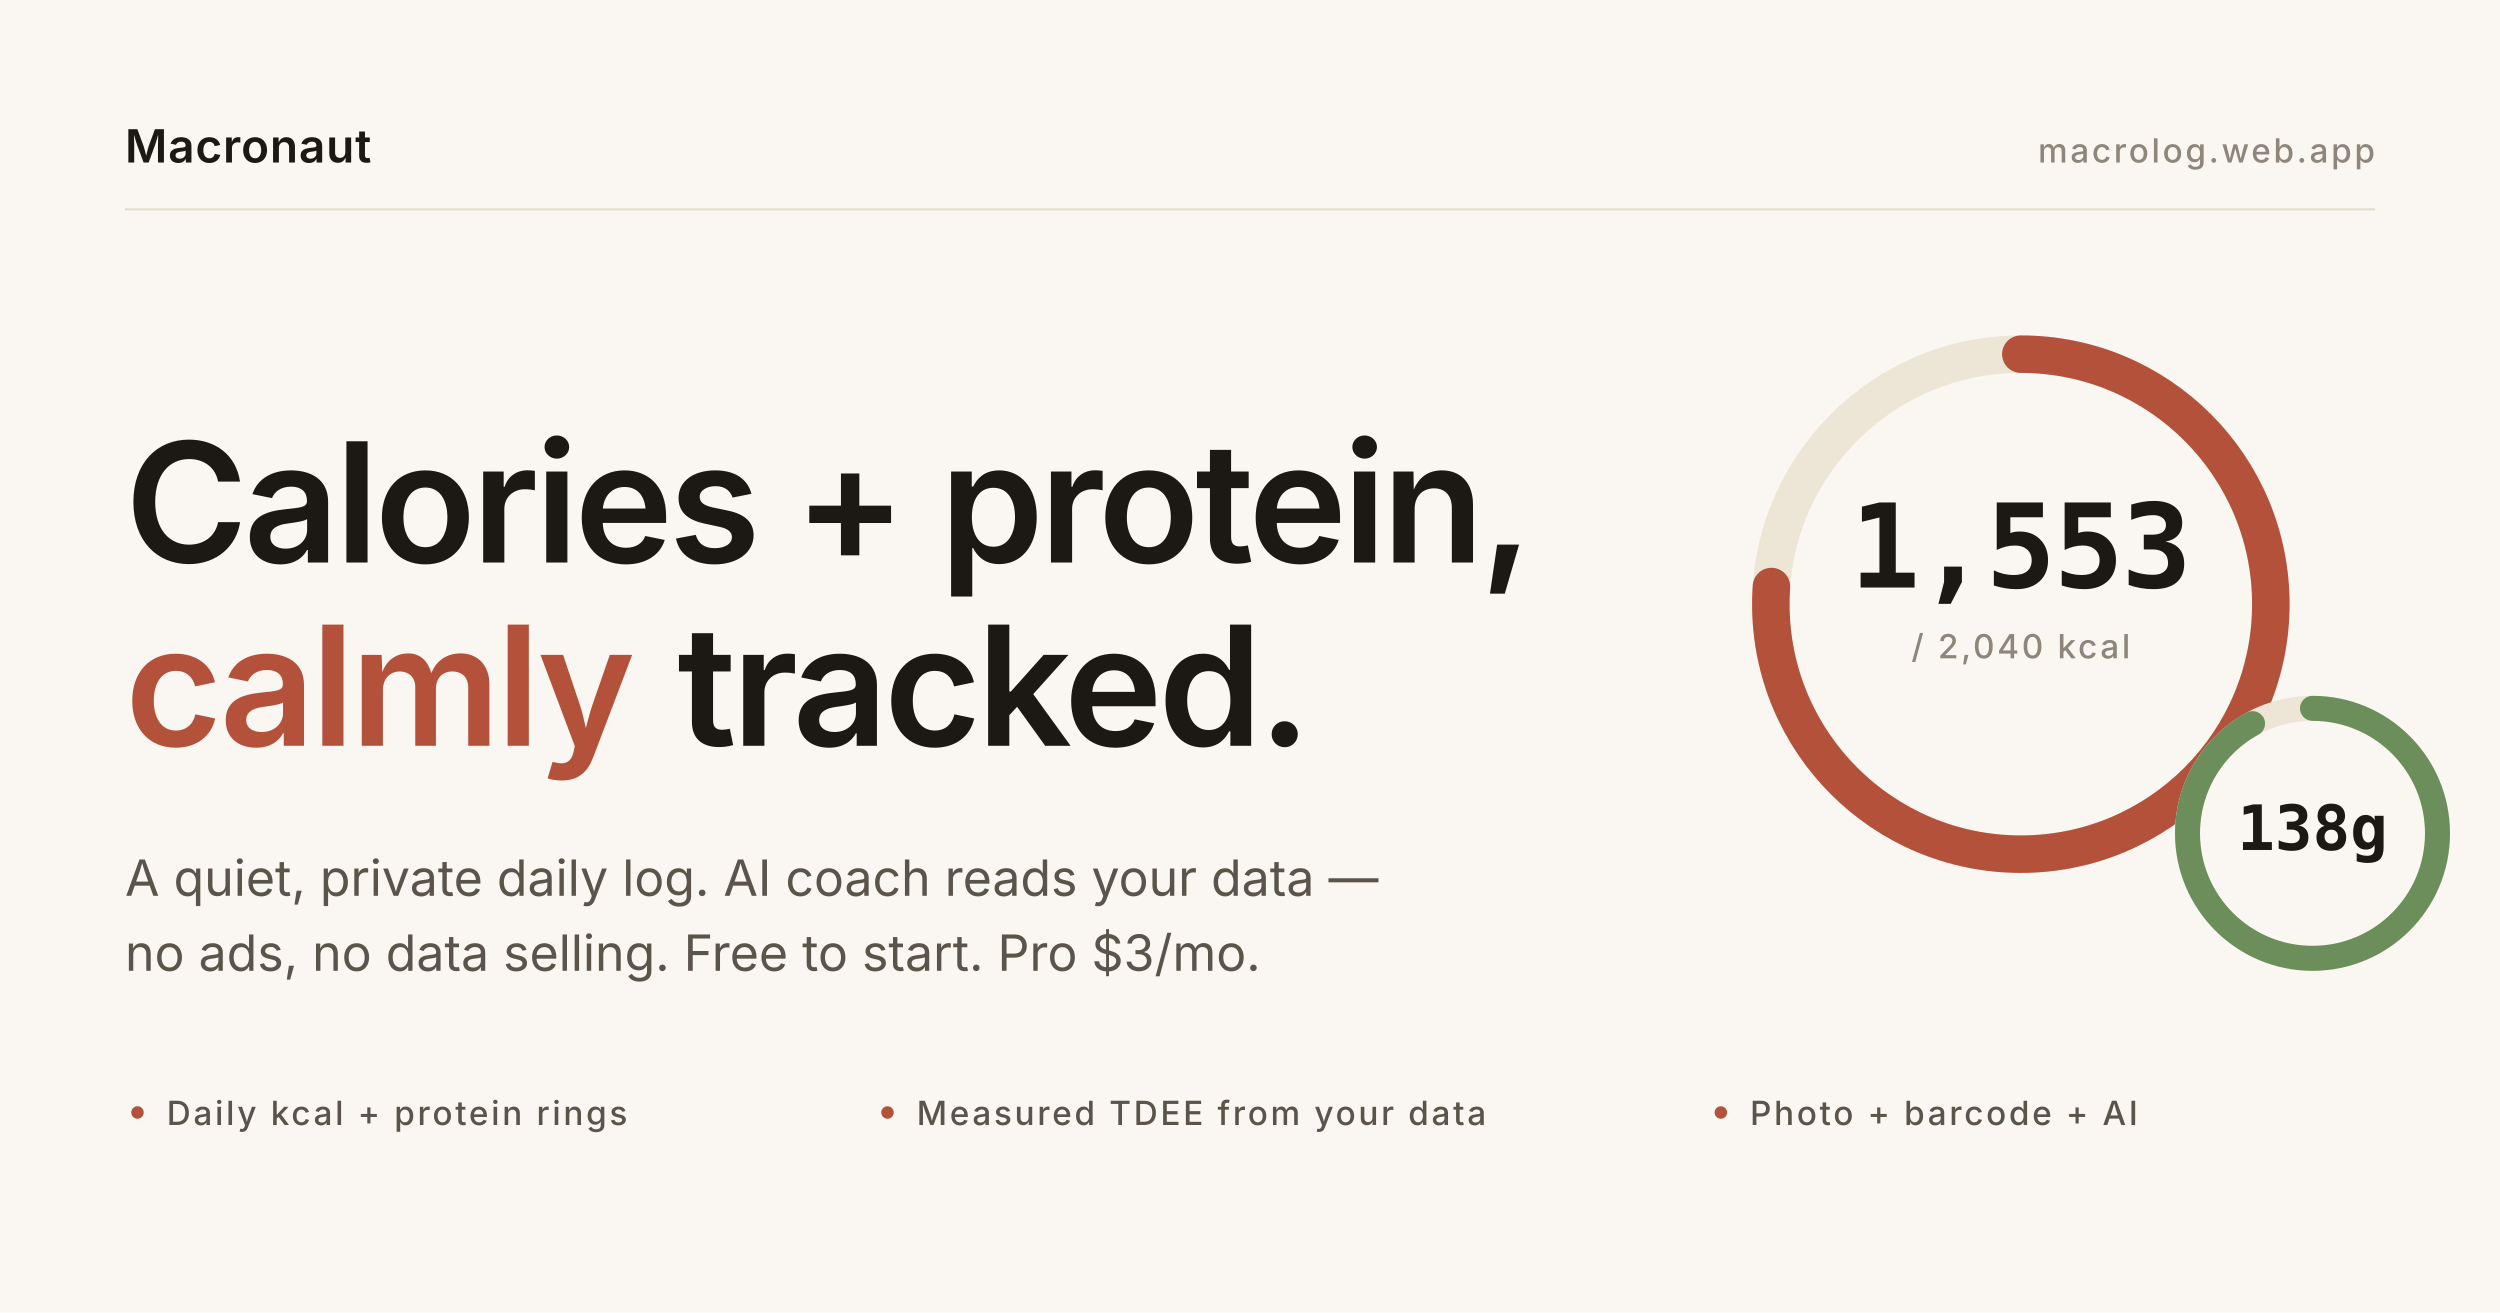
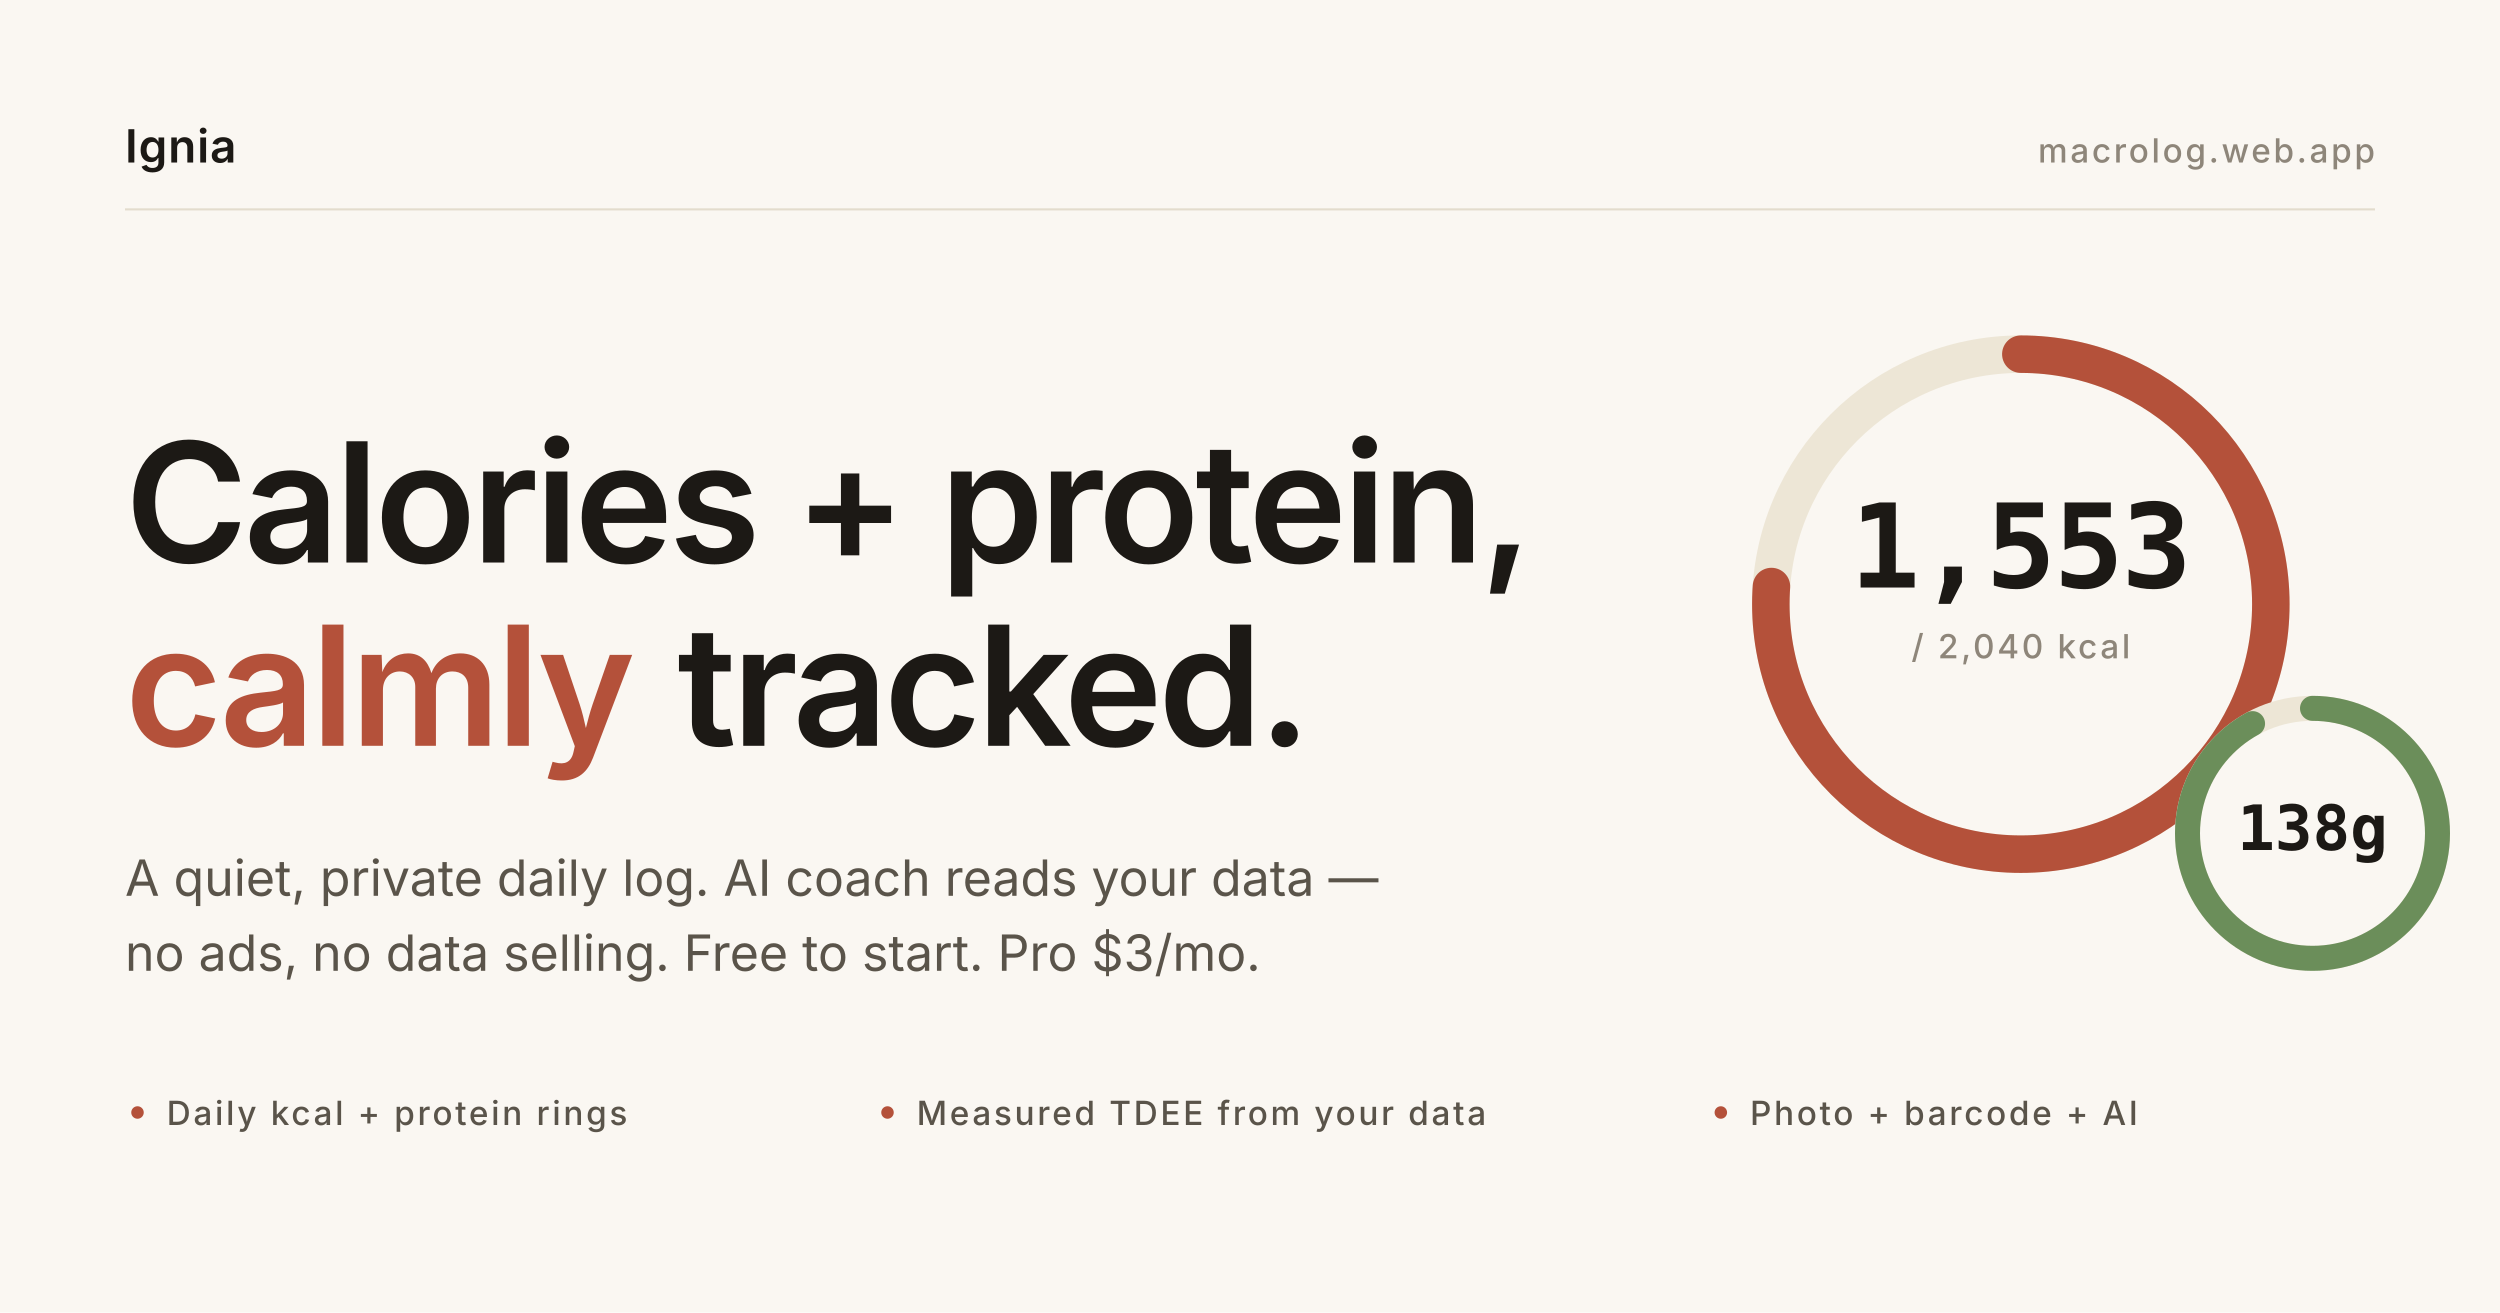
- <svg xmlns="http://www.w3.org/2000/svg" viewBox="0 0 1200 630" width="1200" height="630" role="img" aria-label="Macronaut — calmly track calories and protein">
+ <svg xmlns="http://www.w3.org/2000/svg" viewBox="0 0 1200 630" width="1200" height="630" role="img" aria-label="Ignia — calmly track calories and protein">
  <defs>
    <style>
      .paper-bg { fill: #FAF7F2; }
      .ink { fill: #1C1915; }
      .ink-soft { fill: #5A544A; }
      .ink-muted { fill: #8E867A; }
      .accent { fill: #B4513A; }
      .accent-stroke { stroke: #B4513A; fill: none; }
      .sage-stroke { stroke: #6B8E5A; fill: none; }
      .ring-bg { stroke: #EDE6D6; fill: none; }
      .h1 { font: 600 80px/1.05 'Geist', 'Inter', system-ui, sans-serif; letter-spacing: -0.025em; }
      .accent-em { fill: #B4513A; font-style: normal; }
      .body { font: 400 24px/1.4 'Geist', 'Inter', system-ui, sans-serif; }
      .caption { font: 500 16px/1 'Geist', 'Inter', system-ui, sans-serif; letter-spacing: 0.08em; text-transform: uppercase; }
      .num-big { font: 600 56px/1 'Geist Mono', ui-monospace, monospace; letter-spacing: -0.02em; }
      .num-mid { font: 600 30px/1 'Geist Mono', ui-monospace, monospace; }
      .wordmark { font: 600 22px/1 'Geist', 'Inter', system-ui, sans-serif; letter-spacing: 0.02em; }
    </style>
  </defs>
  <rect width="1200" height="630" class="paper-bg" />
-   <text x="60" y="78" class="wordmark ink">Macronaut</text>
+   <text x="60" y="78" class="wordmark ink">Ignia</text>
  <text x="1140" y="78" class="caption ink-muted" text-anchor="end">macrolog.web.app</text>
  <rect x="60" y="100" width="1080" height="1" fill="#E3DCCD" />
  <text x="60" y="270" class="h1 ink">Calories + protein,</text>
  <text x="60" y="358" class="h1">
    <tspan class="accent-em">calmly</tspan>
    <tspan class="ink">tracked.</tspan>
  </text>
  <text x="60" y="430" class="body ink-soft">A quiet, private daily log. AI coach reads your data —</text>
  <text x="60" y="466" class="body ink-soft">no ads, no data selling. Free to start. Pro $3/mo.</text>
  <g transform="translate(60, 540)">
    <circle cx="6" cy="-6" r="3" class="accent" />
    <text x="20" y="0" class="caption ink-soft">Daily kcal + protein rings</text>
  </g>
  <g transform="translate(420, 540)">
    <circle cx="6" cy="-6" r="3" class="accent" />
    <text x="20" y="0" class="caption ink-soft">Measured TDEE from your data</text>
  </g>
  <g transform="translate(820, 540)">
    <circle cx="6" cy="-6" r="3" class="accent" />
    <text x="20" y="0" class="caption ink-soft">Photo + barcode + AI</text>
  </g>
  <g transform="translate(0, 0)">
    <circle cx="970" cy="290" r="120" class="ring-bg" stroke-width="18" />
    <circle cx="970" cy="290" r="120" class="accent-stroke" stroke-width="18" stroke-linecap="round" stroke-dasharray="754" stroke-dashoffset="180" transform="rotate(-90 970 290)" />
    <text x="970" y="282" class="num-big ink" text-anchor="middle">1,553</text>
    <text x="970" y="316" class="caption ink-muted" text-anchor="middle">/ 2,040 kcal</text>
    <circle cx="1110" cy="400" r="60" class="paper-bg" stroke="#FAF7F2" stroke-width="6" />
    <circle cx="1110" cy="400" r="60" class="ring-bg" stroke-width="12" />
    <circle cx="1110" cy="400" r="60" class="sage-stroke" stroke-width="12" stroke-linecap="round" stroke-dasharray="377" stroke-dashoffset="30" transform="rotate(-90 1110 400)" />
    <text x="1110" y="408" class="num-mid ink" text-anchor="middle">138g</text>
  </g>
</svg>
